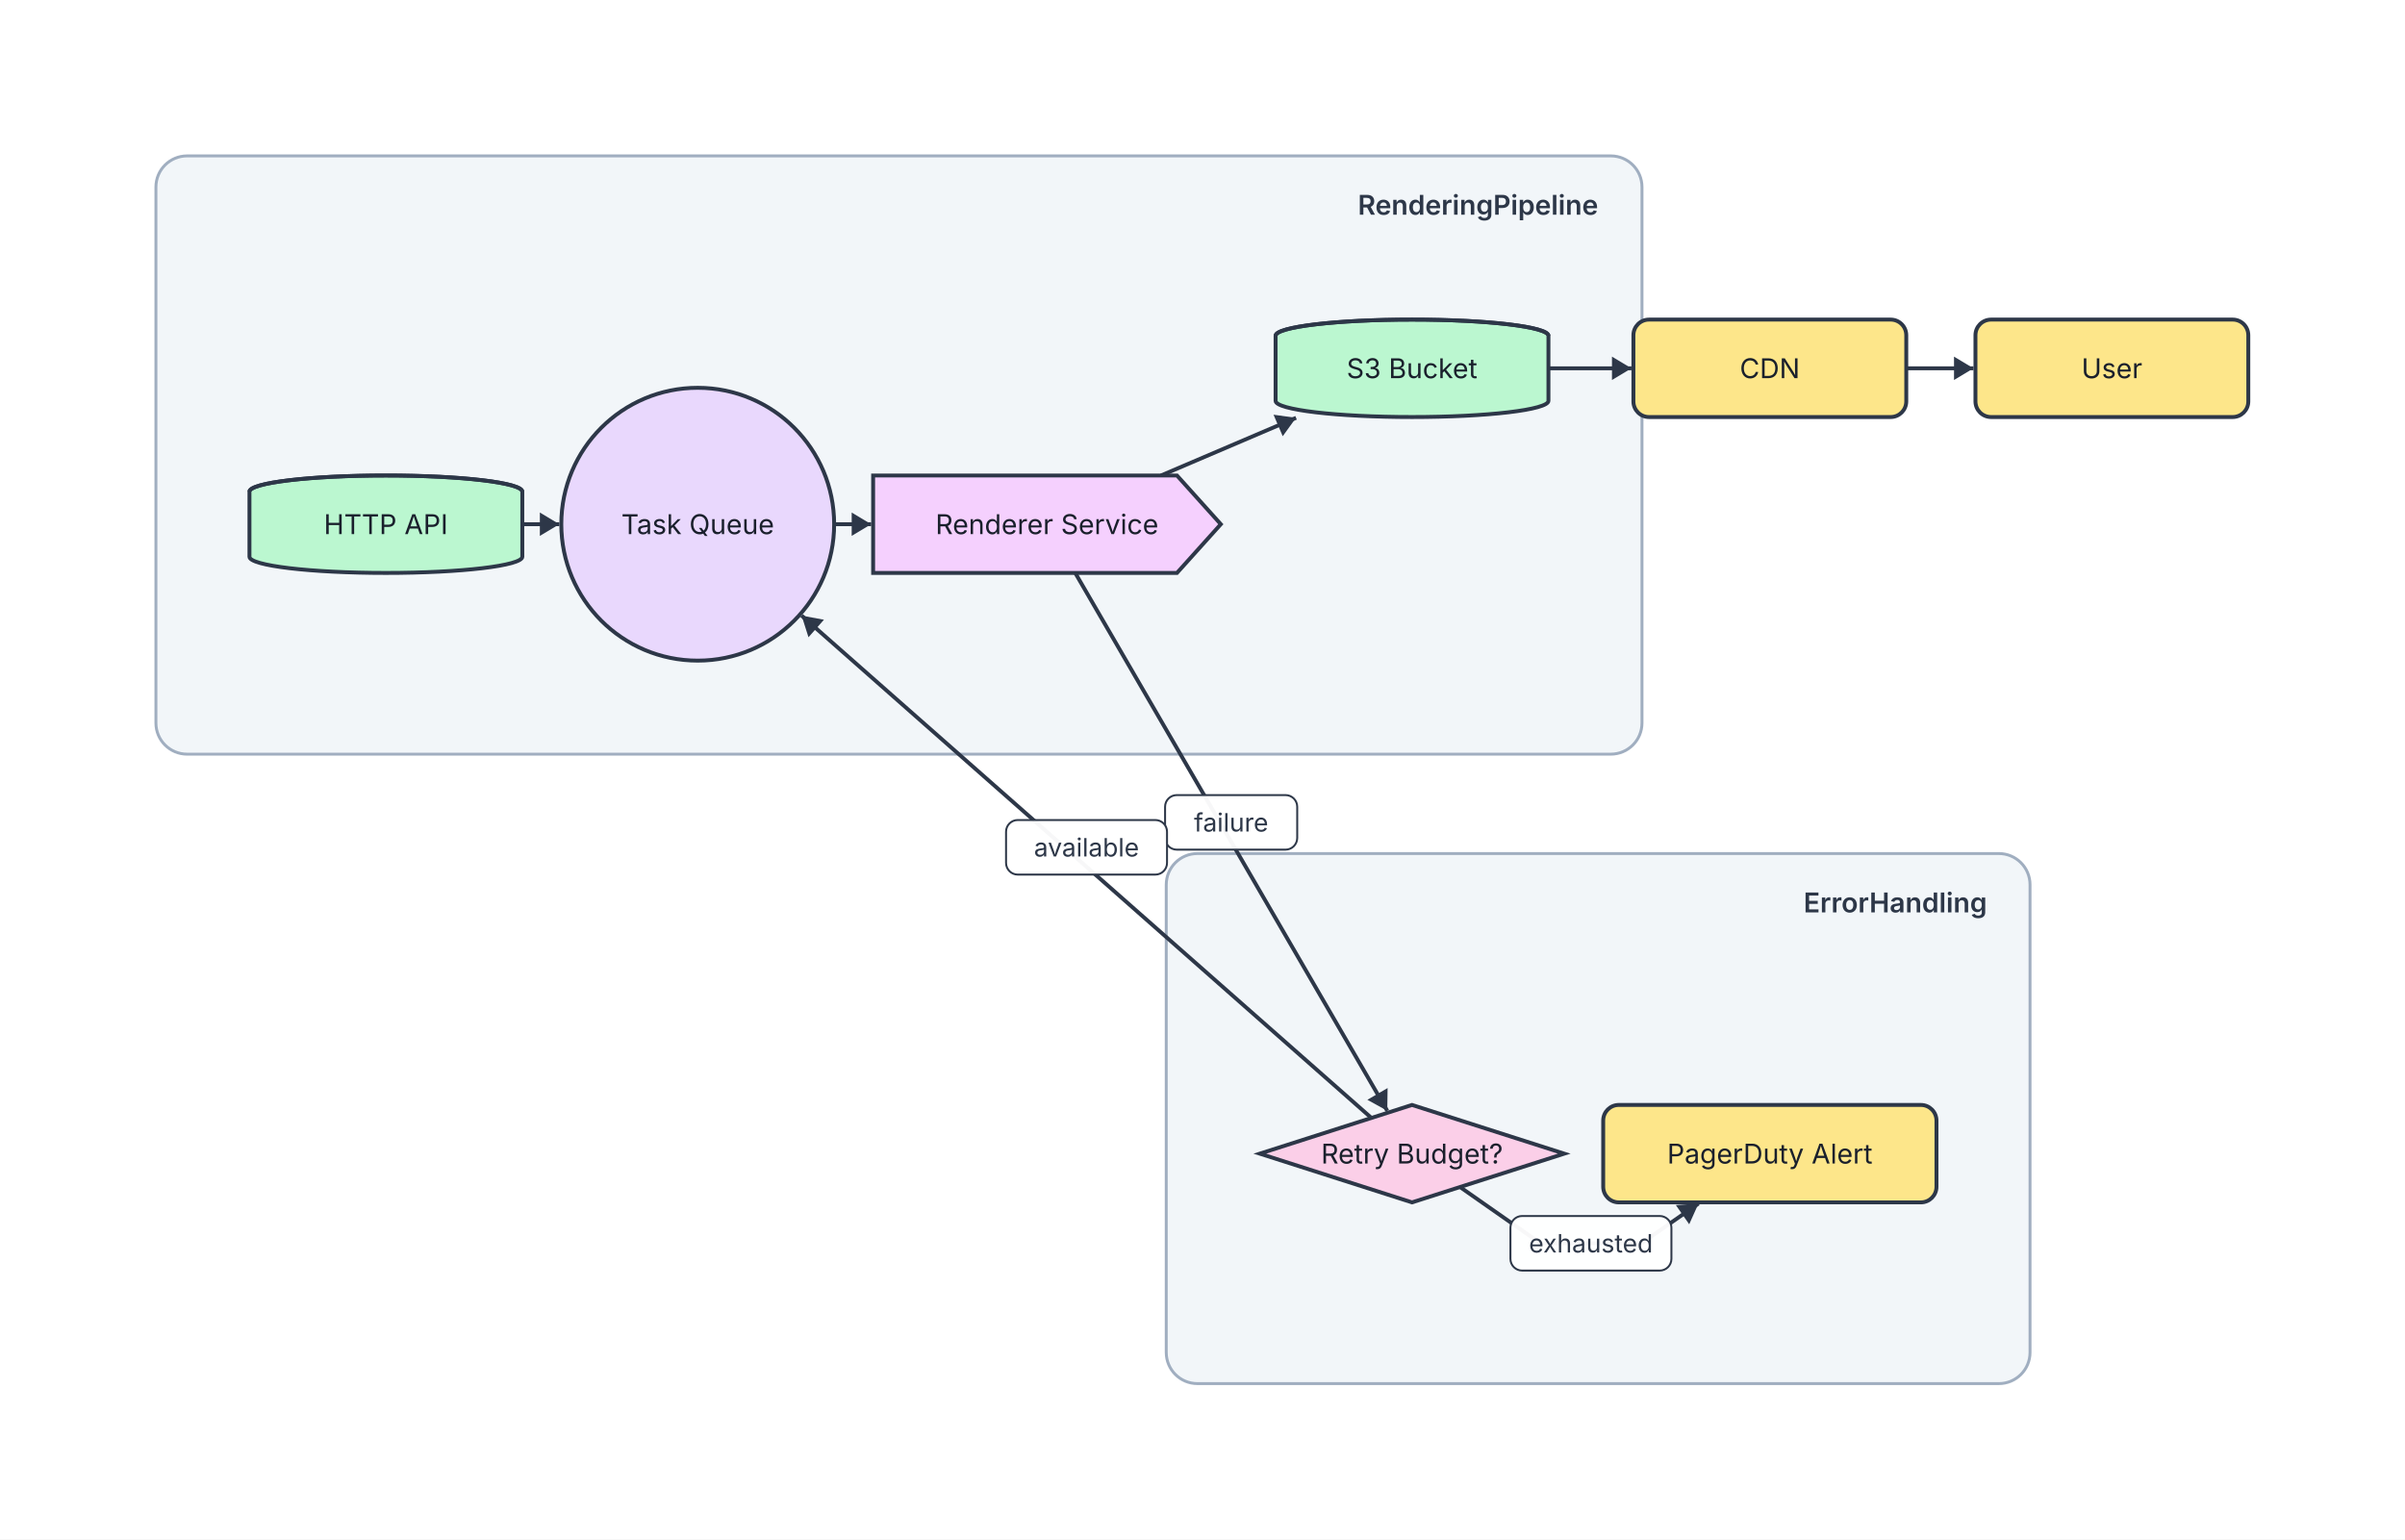
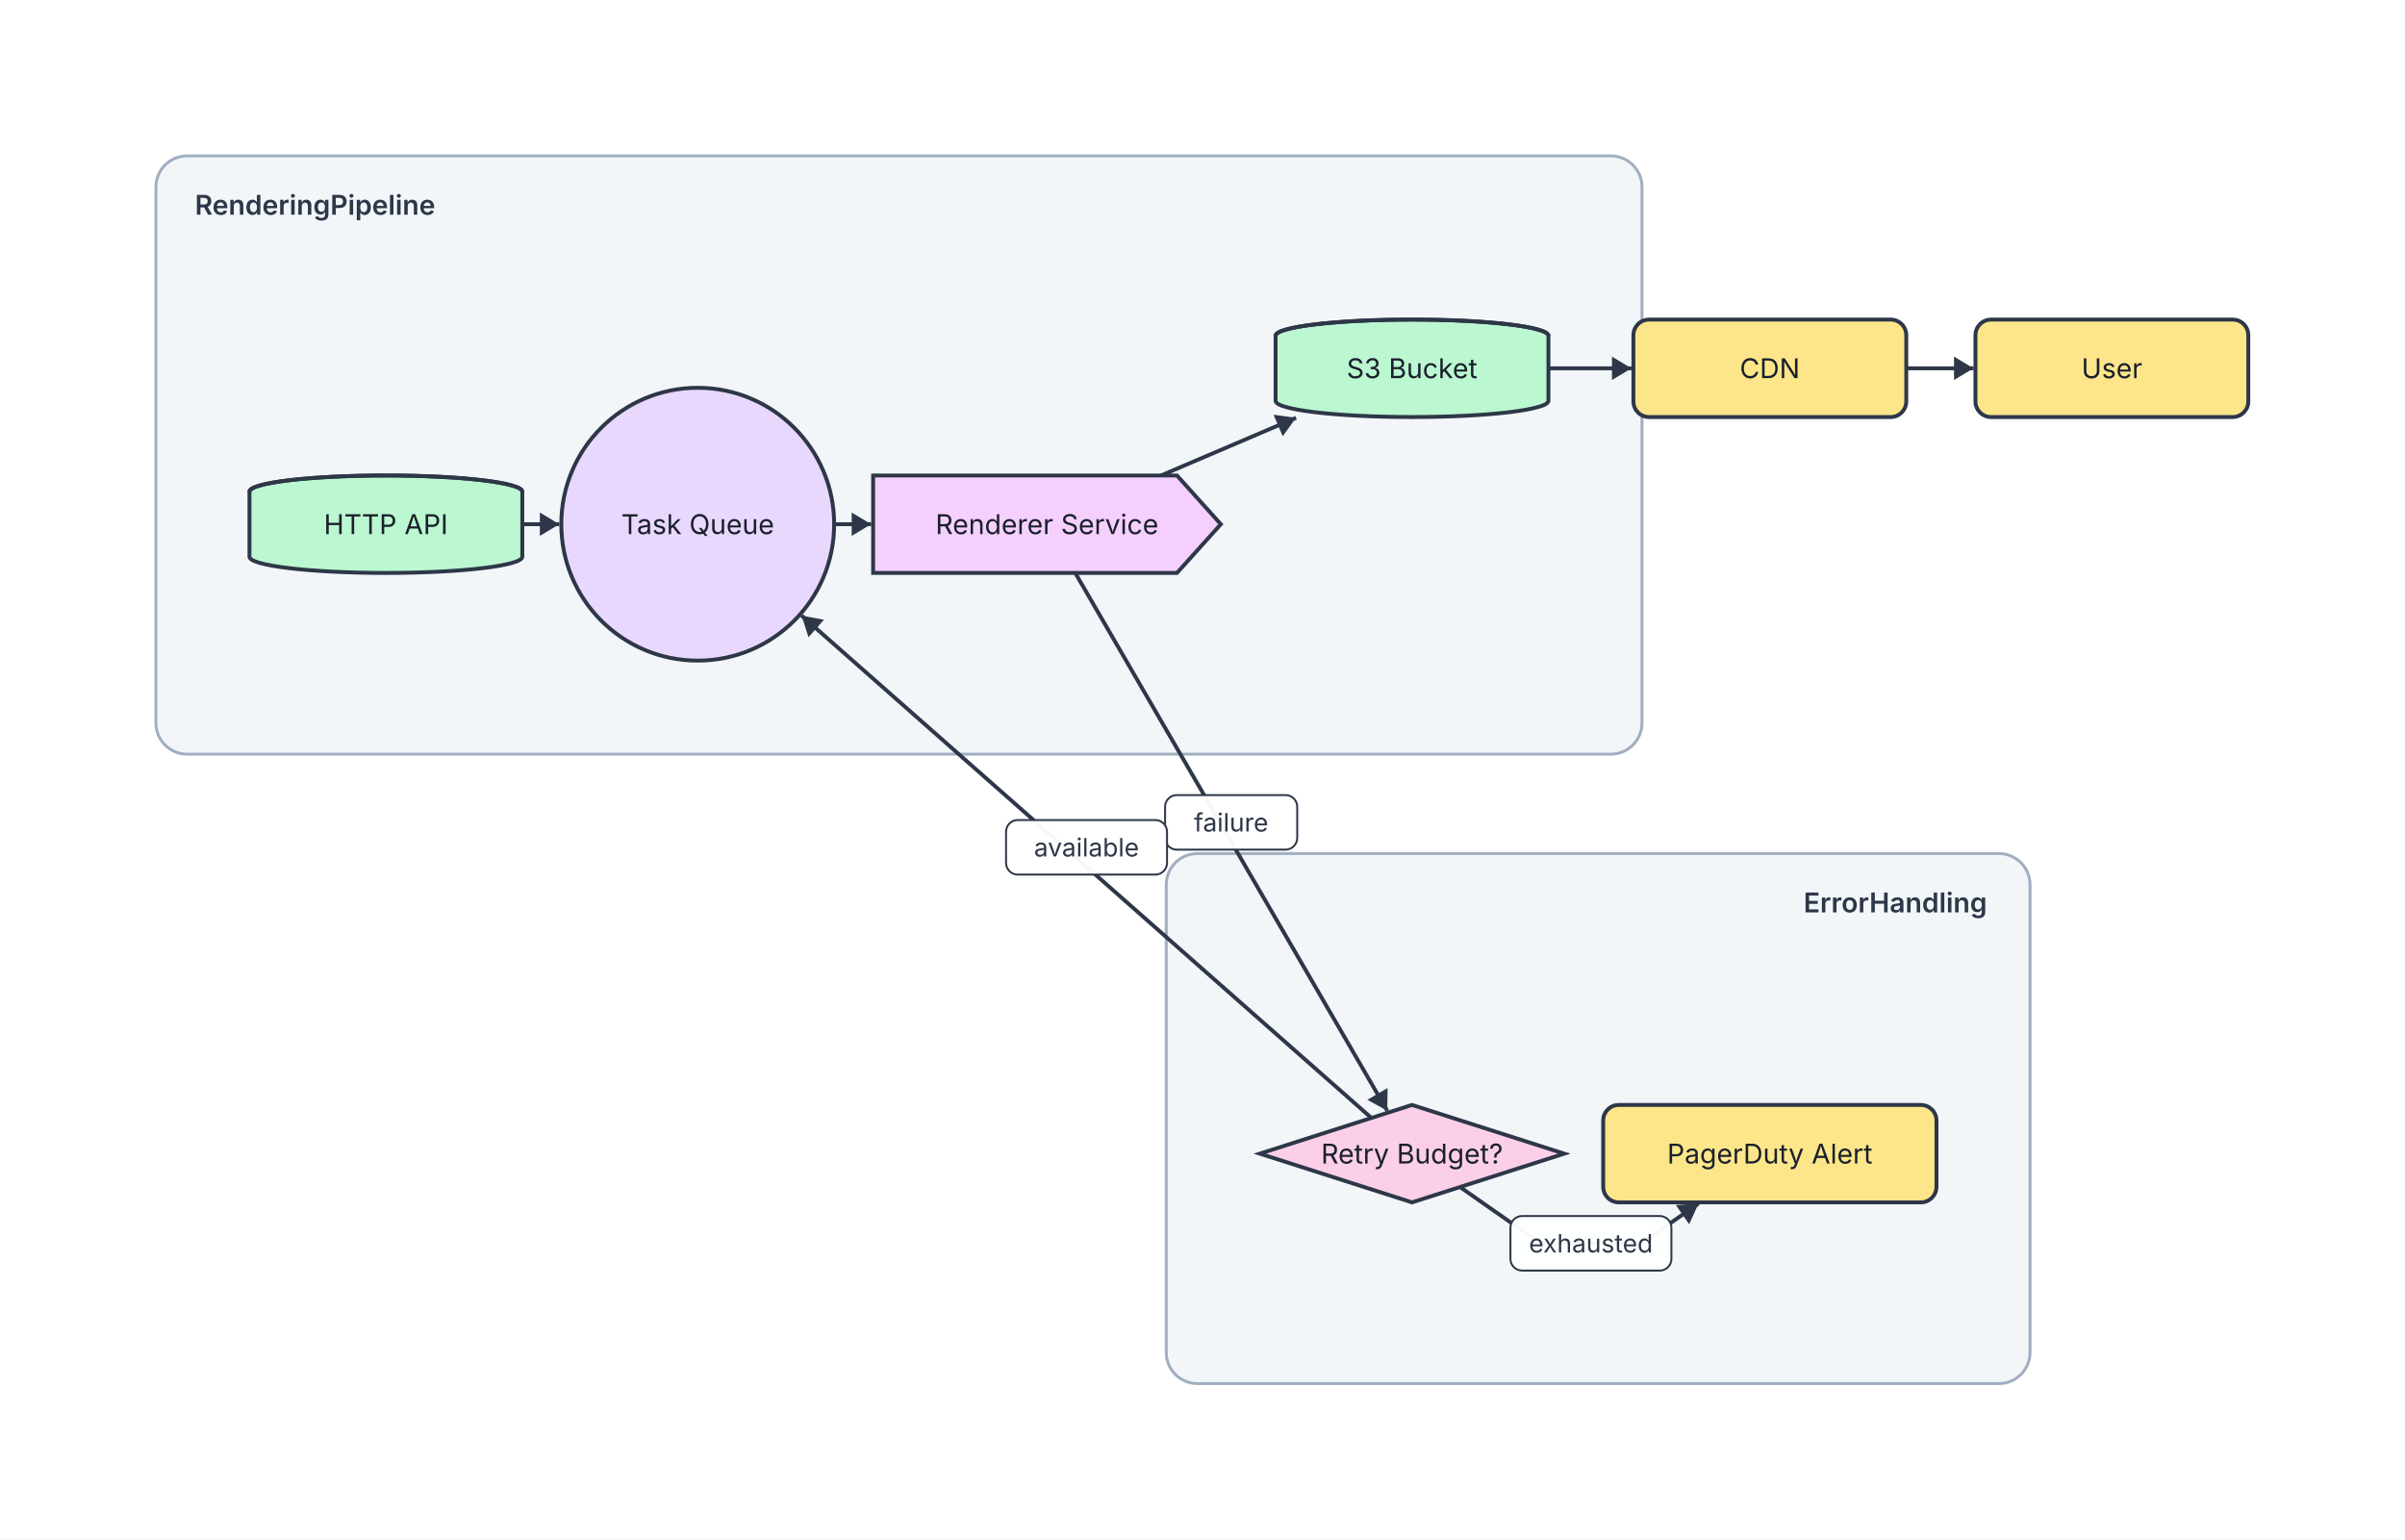
<svg xmlns="http://www.w3.org/2000/svg" width="1234" height="790" viewBox="0 0 1234 790" font-family="Inter, system-ui, sans-serif">
  <defs>
    <marker id="arrow-end" markerWidth="8" markerHeight="8" refX="6" refY="4" orient="auto" markerUnits="strokeWidth">
      <path d="M1,1 L6,4 L1,7 z" fill="context-stroke" />
    </marker>
    <marker id="arrow-start" markerWidth="8" markerHeight="8" refX="2" refY="4" orient="auto" markerUnits="strokeWidth">
      <path d="M7,1 L2,4 L7,7 z" fill="context-stroke" />
    </marker>
  </defs>
  <rect width="100%" height="100%" fill="white" />
  <g class="subgraph" data-id="RenderingPipeline">
    <rect x="80.0" y="80.0" width="762.5" height="307.0" rx="16" ry="16" fill="#edf2f7" fill-opacity="0.7" stroke="#a0aec0" stroke-width="1.5" />
-     <text x="696.7" y="100.0" fill="#2d3748" font-size="14" font-weight="600" text-anchor="start" dominant-baseline="hanging">RenderingPipeline</text>
+     <text x="100.0" y="100.0" fill="#2d3748" font-size="14" font-weight="600" text-anchor="start" dominant-baseline="hanging">RenderingPipeline</text>
  </g>
  <g class="subgraph" data-id="ErrorHandling">
    <rect x="598.4" y="438.0" width="443.2" height="272.0" rx="16" ry="16" fill="#edf2f7" fill-opacity="0.7" stroke="#a0aec0" stroke-width="1.5" />
    <text x="925.4" y="458.0" fill="#2d3748" font-size="14" font-weight="600" text-anchor="start" dominant-baseline="hanging">ErrorHandling</text>
  </g>
  <g class="edge" data-id="API --&gt; Queue">
    <line x1="268.0" y1="269.0" x2="287.0" y2="269.0" stroke="#2d3748" stroke-width="2" marker-end="url(#arrow-end)" />
  </g>
  <g class="edge" data-id="Queue --&gt; Renderer">
    <line x1="428.0" y1="269.0" x2="447.0" y2="269.0" stroke="#2d3748" stroke-width="2" marker-end="url(#arrow-end)" />
  </g>
  <g class="edge" data-id="Renderer --&gt; Storage">
    <line x1="595.7" y1="244.0" x2="665.0" y2="214.4" stroke="#2d3748" stroke-width="2" marker-end="url(#arrow-end)" />
  </g>
  <g class="edge" data-id="Renderer --&gt; Retry">
    <line x1="551.7" y1="294.0" x2="711.8" y2="570.0" stroke="#2d3748" stroke-width="2" marker-end="url(#arrow-end)" />
    <g pointer-events="none">
      <rect x="597.8" y="408.0" width="67.8" height="28.0" rx="6" ry="6" fill="white" fill-opacity="0.96" stroke="#2d3748" stroke-width="1" />
      <text x="631.7" y="422.0" fill="#2d3748" font-size="13" text-anchor="middle" dominant-baseline="middle" xml:space="preserve">failure</text>
    </g>
  </g>
  <g class="edge" data-id="Retry --&gt; Alert">
    <polyline points="749.1,609.1 790.4,638.0 816.3,638.0 842.2,638.0 871.5,617.6" fill="none" stroke="#2d3748" stroke-width="2" marker-end="url(#arrow-end)" />
    <g pointer-events="none">
      <rect x="775.0" y="624.0" width="82.6" height="28.0" rx="6" ry="6" fill="white" fill-opacity="0.96" stroke="#2d3748" stroke-width="1" />
      <text x="816.3" y="638.0" fill="#2d3748" font-size="13" text-anchor="middle" dominant-baseline="middle" xml:space="preserve">exhausted</text>
    </g>
  </g>
  <g class="edge" data-id="Retry --&gt; Queue">
    <line x1="703.7" y1="573.7" x2="411.3" y2="315.9" stroke="#2d3748" stroke-width="2" marker-end="url(#arrow-end)" />
    <g pointer-events="none">
      <rect x="516.2" y="420.8" width="82.6" height="28.0" rx="6" ry="6" fill="white" fill-opacity="0.96" stroke="#2d3748" stroke-width="1" />
      <text x="557.5" y="434.8" fill="#2d3748" font-size="13" text-anchor="middle" dominant-baseline="middle" xml:space="preserve">available</text>
    </g>
  </g>
  <g class="edge" data-id="Storage --&gt; CDN">
    <line x1="794.5" y1="189.0" x2="837.1" y2="189.0" stroke="#2d3748" stroke-width="2" marker-end="url(#arrow-end)" />
  </g>
  <g class="edge" data-id="CDN --&gt; User">
    <line x1="978.1" y1="189.0" x2="1012.6" y2="189.0" stroke="#2d3748" stroke-width="2" marker-end="url(#arrow-end)" />
  </g>
  <g class="node" data-id="API">
    <path d="M128.0,252.3 A70.0,8.3 0 0 1 268.0,252.3 L268.0,285.7 A70.0,8.3 0 0 1 128.0,285.7 Z" fill="#bbf7d0" stroke="#2d3748" stroke-width="2" />
    <path d="M128.0,252.3 A70.0,8.3 0 0 1 268.0,252.3" fill="none" stroke="#2d3748" stroke-width="2" />
    <text x="198.0" y="269.0" fill="#1a202c" font-size="14" text-anchor="middle" dominant-baseline="middle">HTTP API</text>
  </g>
  <g class="node" data-id="Queue">
    <ellipse cx="358.0" cy="269.0" rx="70.0" ry="70.0" fill="#e9d8fd" stroke="#2d3748" stroke-width="2" />
    <text x="358.0" y="269.0" fill="#1a202c" font-size="14" text-anchor="middle" dominant-baseline="middle">Task Queue</text>
  </g>
  <g class="node" data-id="Renderer">
    <polygon points="448.0,244.0 603.9,244.0 626.4,269.0 603.9,294.0 448.0,294.0" fill="#f5d0fe" stroke="#2d3748" stroke-width="2" />
    <text x="537.2" y="269.0" fill="#1a202c" font-size="14" text-anchor="middle" dominant-baseline="middle">Renderer Service</text>
  </g>
  <g class="node" data-id="Storage">
    <path d="M654.5,172.3 A70.0,8.3 0 0 1 794.5,172.3 L794.5,205.7 A70.0,8.3 0 0 1 654.5,205.7 Z" fill="#bbf7d0" stroke="#2d3748" stroke-width="2" />
    <path d="M654.5,172.3 A70.0,8.3 0 0 1 794.5,172.3" fill="none" stroke="#2d3748" stroke-width="2" />
    <text x="724.5" y="189.0" fill="#1a202c" font-size="14" text-anchor="middle" dominant-baseline="middle">S3 Bucket</text>
  </g>
  <g class="node" data-id="Retry">
    <polygon points="724.5,567.0 802.6,592.0 724.5,617.0 646.4,592.0" fill="#fbcfe8" stroke="#2d3748" stroke-width="2" />
    <text x="724.5" y="592.0" fill="#1a202c" font-size="14" text-anchor="middle" dominant-baseline="middle">Retry Budget?</text>
  </g>
  <g class="node" data-id="Alert">
    <rect x="822.6" y="567.0" width="171.0" height="50.0" rx="8" ry="8" fill="#fde68a" stroke="#2d3748" stroke-width="2" />
    <text x="908.1" y="592.0" fill="#1a202c" font-size="14" text-anchor="middle" dominant-baseline="middle">PagerDuty Alert</text>
  </g>
  <g class="node" data-id="CDN">
    <rect x="838.1" y="164.0" width="140.0" height="50.0" rx="8" ry="8" fill="#fde68a" stroke="#2d3748" stroke-width="2" />
    <text x="908.1" y="189.0" fill="#1a202c" font-size="14" text-anchor="middle" dominant-baseline="middle">CDN</text>
  </g>
  <g class="node" data-id="User">
    <rect x="1013.6" y="164.0" width="140.0" height="50.0" rx="8" ry="8" fill="#fde68a" stroke="#2d3748" stroke-width="2" />
    <text x="1083.6" y="189.0" fill="#1a202c" font-size="14" text-anchor="middle" dominant-baseline="middle">User</text>
  </g>
</svg>
